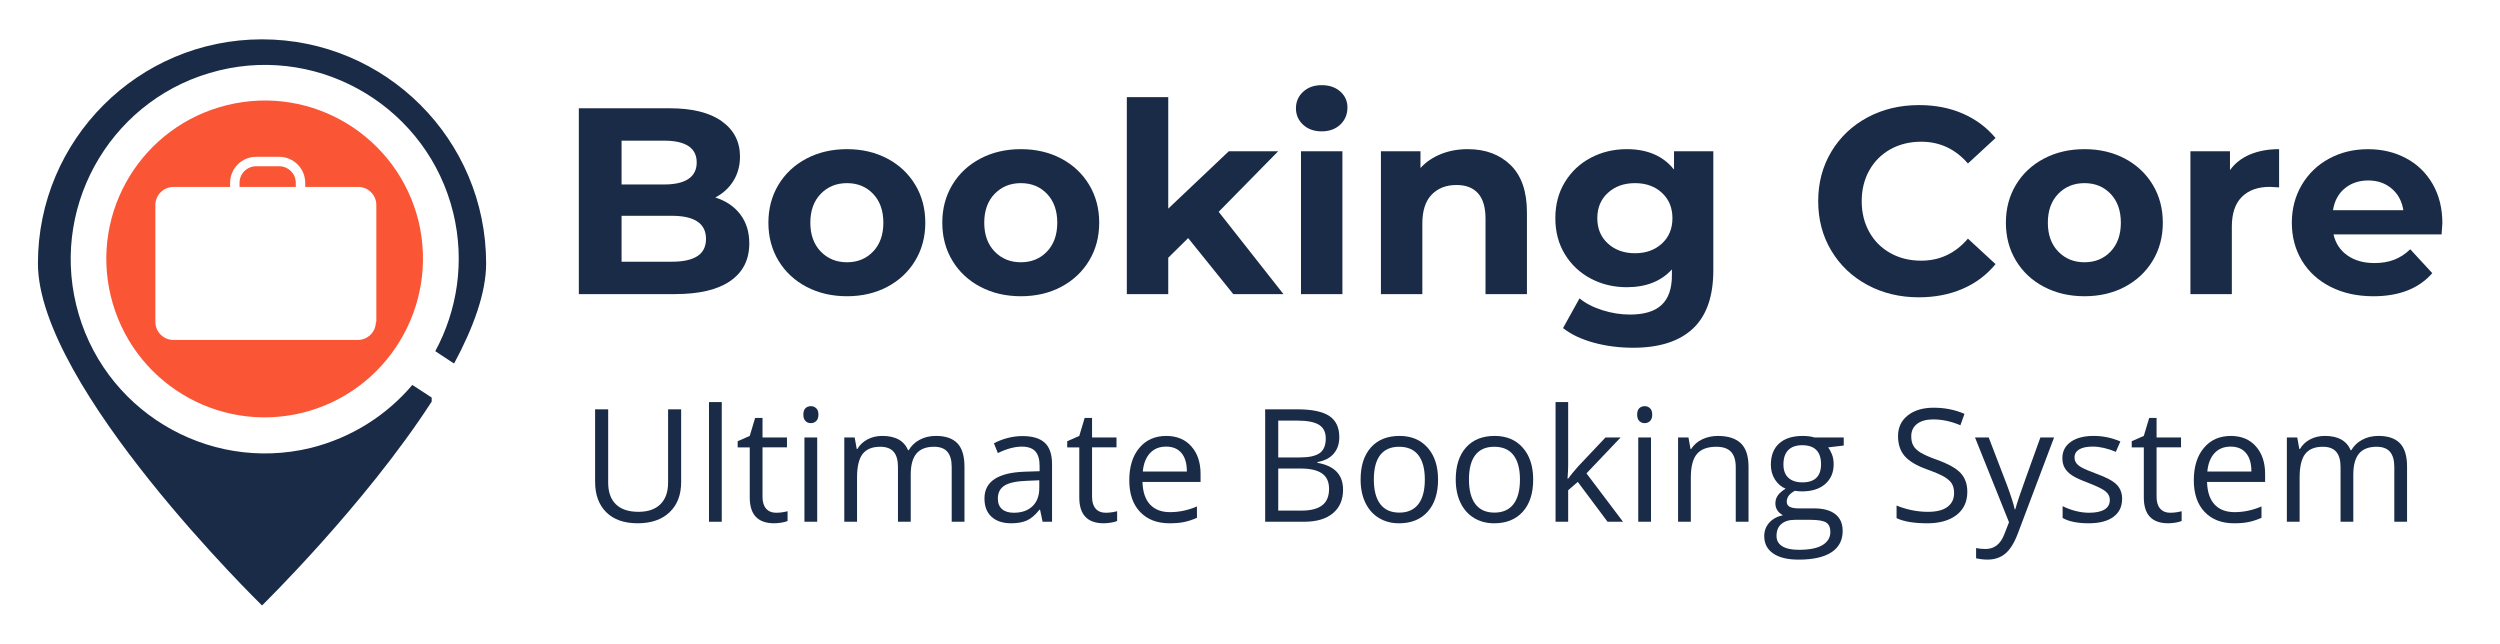
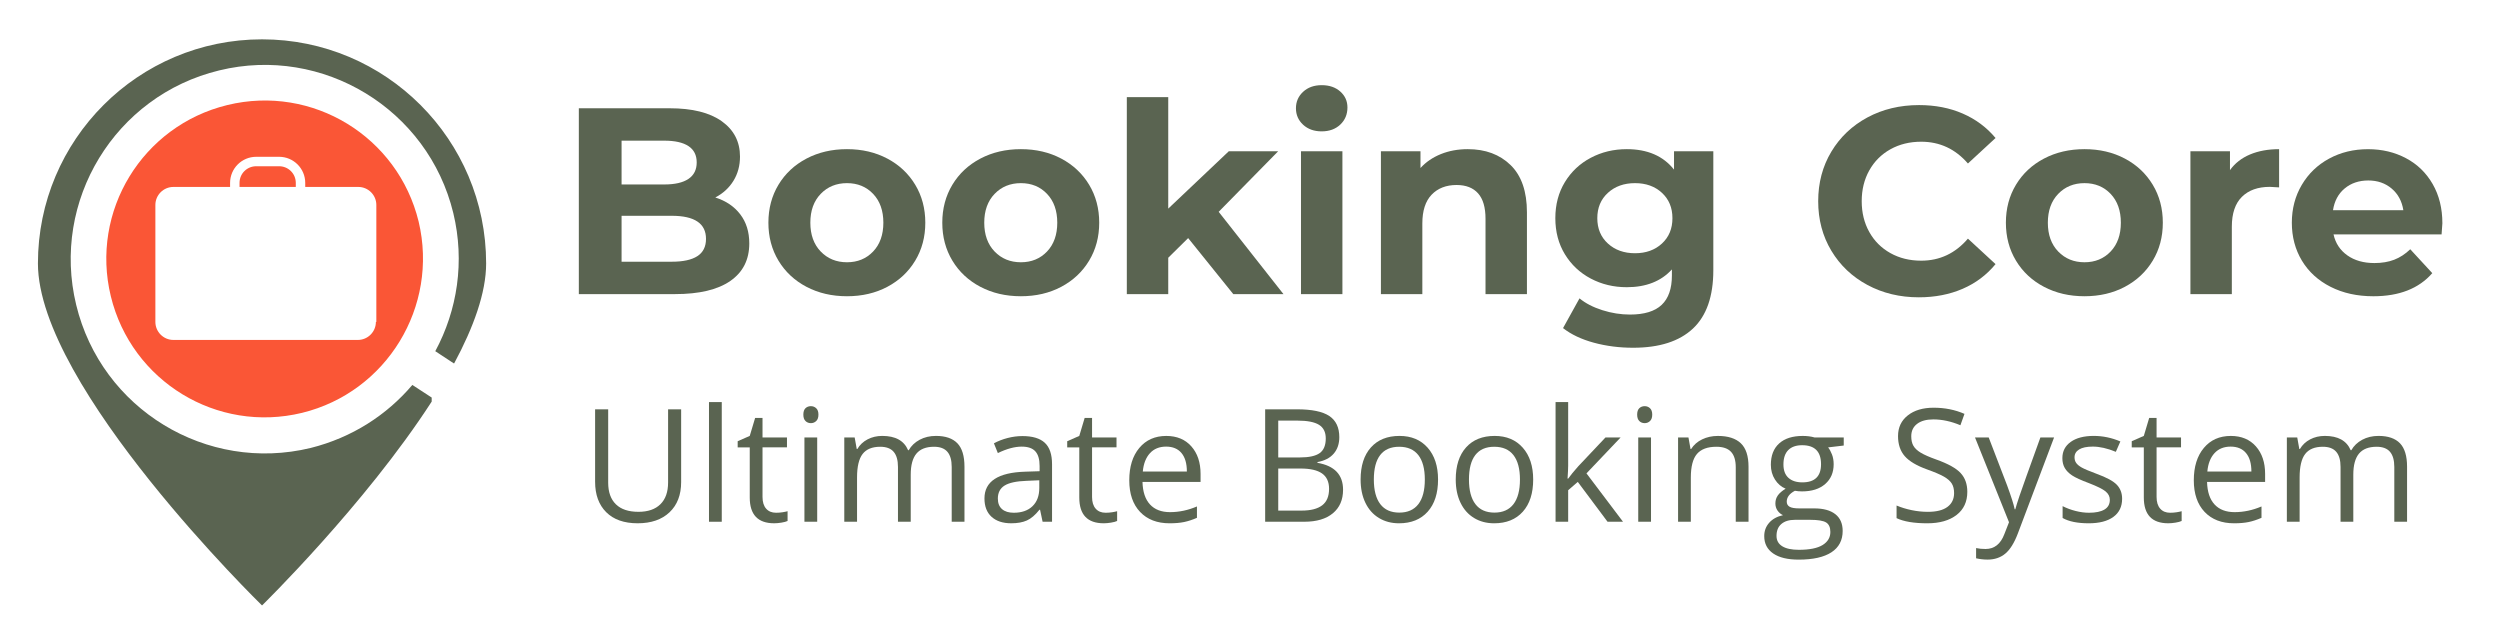
<svg xmlns="http://www.w3.org/2000/svg" version="1.1" id="svg-editor-canvas" x="0px" y="0px" width="211.001px" height="54.334px" viewBox="6.499 87.5 211.001 54.334" enable-background="new 6.499 87.5 211.001 54.334" xml:space="preserve">
  <g id="logo__item--logo_0">
    <g>
      <g>
-         <path fill="#1A2B47" d="M42.934,121.053l-1.633-1.063c-2.165,2.545-5.09,4.444-8.584,5.318     c-8.773,2.126-17.661-3.267-19.788-12.079c-2.127-8.773,3.266-17.661,12.078-19.788c8.735-2.127,17.623,3.266,19.75,12.04     c0.988,4.102,0.342,8.204-1.52,11.66l1.558,1.025h0.038c1.633-3.039,2.696-5.963,2.696-8.432c0-10.444-8.47-18.914-18.914-18.914     C18.17,90.82,9.7,99.29,9.7,109.734c0,10.445,18.915,28.866,18.915,28.866s8.697-8.508,14.319-17.206     C42.934,121.281,42.934,121.167,42.934,121.053z" />
+         <path fill="#5a6451" d="M42.934,121.053l-1.633-1.063c-2.165,2.545-5.09,4.444-8.584,5.318     c-8.773,2.126-17.661-3.267-19.788-12.079c-2.127-8.773,3.266-17.661,12.078-19.788c8.735-2.127,17.623,3.266,19.75,12.04     c0.988,4.102,0.342,8.204-1.52,11.66l1.558,1.025h0.038c1.633-3.039,2.696-5.963,2.696-8.432c0-10.444-8.47-18.914-18.914-18.914     C18.17,90.82,9.7,99.29,9.7,109.734c0,10.445,18.915,28.866,18.915,28.866s8.697-8.508,14.319-17.206     C42.934,121.281,42.934,121.167,42.934,121.053z" />
        <g>
          <path fill="#FA5636" d="M41.832,106.202c-1.747-7.178-8.963-11.584-16.142-9.837c-7.178,1.747-11.584,8.964-9.837,16.142      s8.963,11.584,16.142,9.837C39.135,120.597,43.541,113.381,41.832,106.202z M38.224,114.672c0,0.835-0.684,1.519-1.519,1.519      H21.132c-0.835,0-1.519-0.684-1.519-1.519v-9.875c0-0.835,0.684-1.519,1.519-1.519h4.786v-0.341      c0-1.216,0.987-2.203,2.203-2.203h1.937c1.215,0,2.203,0.987,2.203,2.203v0.341h4.481c0.836,0,1.52,0.684,1.52,1.519v9.875      H38.224z" />
          <path fill="#FA5636" d="M30.058,101.531h-1.937c-0.759,0-1.405,0.607-1.405,1.405v0.341h4.748v-0.341      C31.463,102.139,30.817,101.531,30.058,101.531z" />
        </g>
      </g>
    </g>
  </g>
  <g>
-     <path fill="#1A2B47" d="M68.977,105.59c0.508,0.665,0.762,1.483,0.762,2.454c0,1.375-0.534,2.431-1.602,3.17   c-1.068,0.74-2.625,1.109-4.672,1.109h-8.112V96.638h7.664c1.912,0,3.38,0.366,4.403,1.098s1.535,1.725,1.535,2.98   c0,0.762-0.183,1.442-0.549,2.039c-0.366,0.598-0.878,1.068-1.535,1.412C67.767,104.451,68.468,104.925,68.977,105.59z    M58.96,99.372v3.697h3.607c0.896,0,1.576-0.157,2.04-0.471c0.463-0.313,0.694-0.776,0.694-1.389c0-0.612-0.231-1.072-0.694-1.378   c-0.463-0.306-1.143-0.459-2.04-0.459H58.96z M65.357,109.119c0.485-0.313,0.729-0.799,0.729-1.457c0-1.3-0.964-1.949-2.891-1.949   H58.96v3.876h4.235C64.151,109.59,64.872,109.433,65.357,109.119z" />
-     <path fill="#1A2B47" d="M74.567,111.708c-1.008-0.53-1.796-1.266-2.364-2.208c-0.568-0.941-0.851-2.009-0.851-3.204   s0.283-2.263,0.851-3.205c0.568-0.941,1.356-1.677,2.364-2.207s2.147-0.795,3.417-0.795c1.27,0,2.405,0.265,3.406,0.795   s1.785,1.266,2.353,2.207c0.567,0.941,0.852,2.009,0.852,3.205s-0.284,2.263-0.852,3.204c-0.568,0.941-1.352,1.677-2.353,2.208   s-2.136,0.795-3.406,0.795C76.715,112.503,75.576,112.238,74.567,111.708z M80.192,108.727c0.575-0.605,0.863-1.415,0.863-2.431   s-0.288-1.827-0.863-2.432c-0.575-0.605-1.311-0.907-2.207-0.907c-0.896,0-1.636,0.302-2.219,0.907s-0.874,1.416-0.874,2.432   s0.292,1.826,0.874,2.431s1.322,0.908,2.219,0.908C78.881,109.635,79.617,109.332,80.192,108.727z" />
-     <path fill="#1A2B47" d="M89.245,111.708c-1.008-0.53-1.796-1.266-2.364-2.208c-0.568-0.941-0.852-2.009-0.852-3.204   s0.284-2.263,0.852-3.205c0.568-0.941,1.356-1.677,2.364-2.207s2.147-0.795,3.417-0.795c1.27,0,2.405,0.265,3.406,0.795   c1,0.53,1.785,1.266,2.353,2.207c0.567,0.941,0.852,2.009,0.852,3.205s-0.284,2.263-0.852,3.204   c-0.568,0.941-1.353,1.677-2.353,2.208c-1.001,0.53-2.136,0.795-3.406,0.795C91.393,112.503,90.253,112.238,89.245,111.708z    M94.87,108.727c0.575-0.605,0.863-1.415,0.863-2.431s-0.288-1.827-0.863-2.432c-0.575-0.605-1.311-0.907-2.208-0.907   c-0.896,0-1.636,0.302-2.218,0.907s-0.874,1.416-0.874,2.432s0.292,1.826,0.874,2.431s1.322,0.908,2.218,0.908   C93.559,109.635,94.294,109.332,94.87,108.727z" />
-     <path fill="#1A2B47" d="M106.78,107.595l-1.681,1.659v3.07h-3.496V95.696h3.496v9.412l5.109-4.84h4.168l-5.02,5.109l5.468,6.947   h-4.235L106.78,107.595z" />
-     <path fill="#1A2B47" d="M116.482,98.027c-0.403-0.373-0.605-0.836-0.605-1.389s0.202-1.016,0.605-1.39   c0.404-0.373,0.926-0.56,1.569-0.56s1.166,0.179,1.569,0.538c0.403,0.358,0.604,0.807,0.604,1.344c0,0.583-0.202,1.064-0.604,1.445   c-0.403,0.381-0.926,0.572-1.569,0.572S116.886,98.4,116.482,98.027z M116.303,100.268h3.496v12.056h-3.496V100.268z" />
-     <path fill="#1A2B47" d="M133.995,101.433c0.918,0.896,1.378,2.226,1.378,3.989v6.902h-3.496v-6.364c0-0.956-0.209-1.669-0.627-2.14   c-0.418-0.47-1.023-0.706-1.815-0.706c-0.882,0-1.583,0.273-2.106,0.818c-0.523,0.545-0.784,1.356-0.784,2.431v5.961h-3.496   v-12.056h3.339v1.412c0.463-0.508,1.039-0.9,1.726-1.177c0.687-0.276,1.441-0.414,2.263-0.414   C131.87,100.089,133.076,100.537,133.995,101.433z" />
-     <path fill="#1A2B47" d="M151.104,100.268v10.039c0,2.211-0.576,3.854-1.726,4.93c-1.151,1.076-2.832,1.613-5.042,1.613   c-1.166,0-2.271-0.142-3.317-0.426c-1.046-0.284-1.912-0.695-2.599-1.232l1.39-2.51c0.507,0.418,1.149,0.75,1.927,0.997   c0.776,0.247,1.553,0.37,2.33,0.37c1.21,0,2.103-0.273,2.678-0.818c0.575-0.546,0.863-1.371,0.863-2.477v-0.515   c-0.911,1.001-2.181,1.501-3.809,1.501c-1.106,0-2.118-0.242-3.037-0.728c-0.919-0.485-1.647-1.169-2.185-2.05   c-0.538-0.881-0.807-1.897-0.807-3.048c0-1.15,0.269-2.166,0.807-3.047c0.538-0.881,1.266-1.565,2.185-2.05   c0.918-0.485,1.93-0.728,3.037-0.728c1.748,0,3.077,0.575,3.988,1.725v-1.546H151.104z M146.768,108.055   c0.59-0.545,0.885-1.258,0.885-2.14c0-0.881-0.295-1.594-0.885-2.14s-1.348-0.818-2.274-0.818c-0.927,0-1.688,0.272-2.286,0.818   c-0.598,0.545-0.896,1.259-0.896,2.14c0,0.882,0.298,1.595,0.896,2.14c0.597,0.545,1.359,0.818,2.286,0.818   C145.419,108.873,146.177,108.6,146.768,108.055z" />
-     <path fill="#1A2B47" d="M164.111,111.551c-1.292-0.695-2.308-1.658-3.047-2.891c-0.739-1.232-1.109-2.625-1.109-4.179   c0-1.553,0.37-2.947,1.109-4.179c0.74-1.232,1.755-2.196,3.047-2.891c1.292-0.694,2.745-1.042,4.358-1.042   c1.36,0,2.588,0.239,3.687,0.717s2.02,1.165,2.768,2.062l-2.331,2.151c-1.061-1.225-2.375-1.838-3.944-1.838   c-0.971,0-1.837,0.213-2.6,0.639c-0.762,0.426-1.356,1.02-1.782,1.782c-0.426,0.762-0.639,1.628-0.639,2.599   c0,0.971,0.213,1.838,0.639,2.6s1.02,1.355,1.782,1.781c0.762,0.426,1.628,0.639,2.6,0.639c1.569,0,2.883-0.62,3.944-1.86   l2.331,2.151c-0.748,0.911-1.673,1.606-2.778,2.084c-1.106,0.478-2.339,0.717-3.698,0.717   C166.849,112.593,165.404,112.245,164.111,111.551z" />
-     <path fill="#1A2B47" d="M179.013,111.708c-1.009-0.53-1.796-1.266-2.364-2.208c-0.568-0.941-0.852-2.009-0.852-3.204   s0.283-2.263,0.852-3.205c0.568-0.941,1.355-1.677,2.364-2.207c1.008-0.53,2.147-0.795,3.417-0.795c1.27,0,2.406,0.265,3.407,0.795   c1,0.53,1.785,1.266,2.353,2.207c0.567,0.941,0.852,2.009,0.852,3.205s-0.284,2.263-0.852,3.204   c-0.568,0.941-1.353,1.677-2.353,2.208c-1.001,0.53-2.137,0.795-3.407,0.795C181.161,112.503,180.021,112.238,179.013,111.708z    M184.638,108.727c0.575-0.605,0.862-1.415,0.862-2.431s-0.288-1.827-0.862-2.432c-0.576-0.605-1.311-0.907-2.208-0.907   c-0.896,0-1.635,0.302-2.218,0.907c-0.583,0.605-0.874,1.416-0.874,2.432s0.291,1.826,0.874,2.431   c0.583,0.605,1.322,0.908,2.218,0.908C183.327,109.635,184.062,109.332,184.638,108.727z" />
-     <path fill="#1A2B47" d="M196.402,100.537c0.71-0.298,1.528-0.448,2.454-0.448v3.227c-0.389-0.03-0.65-0.045-0.784-0.045   c-1.001,0-1.786,0.28-2.353,0.84c-0.568,0.561-0.852,1.4-0.852,2.521v5.692h-3.496v-12.056h3.339v1.591   C195.128,101.276,195.693,100.836,196.402,100.537z" />
-     <path fill="#1A2B47" d="M212.57,107.282h-9.12c0.164,0.747,0.553,1.337,1.165,1.771c0.612,0.433,1.374,0.649,2.286,0.649   c0.627,0,1.184-0.093,1.669-0.28c0.485-0.187,0.938-0.482,1.355-0.885l1.86,2.017c-1.135,1.3-2.794,1.95-4.975,1.95   c-1.36,0-2.562-0.265-3.607-0.795c-1.046-0.53-1.853-1.266-2.421-2.208c-0.567-0.941-0.851-2.009-0.851-3.204   c0-1.18,0.28-2.245,0.84-3.193c0.56-0.948,1.329-1.688,2.308-2.218c0.978-0.53,2.073-0.795,3.283-0.795   c1.18,0,2.249,0.254,3.205,0.762s1.707,1.236,2.252,2.185c0.545,0.949,0.817,2.05,0.817,3.306   C212.637,106.386,212.615,106.699,212.57,107.282z M204.391,103.405c-0.538,0.448-0.866,1.061-0.986,1.837h5.938   c-0.121-0.762-0.448-1.371-0.986-1.827c-0.538-0.455-1.196-0.683-1.972-0.683C205.594,102.733,204.929,102.957,204.391,103.405z" />
+     <path fill="#5a6451" d="M68.977,105.59c0.508,0.665,0.762,1.483,0.762,2.454c0,1.375-0.534,2.431-1.602,3.17   c-1.068,0.74-2.625,1.109-4.672,1.109h-8.112V96.638h7.664c1.912,0,3.38,0.366,4.403,1.098s1.535,1.725,1.535,2.98   c0,0.762-0.183,1.442-0.549,2.039c-0.366,0.598-0.878,1.068-1.535,1.412C67.767,104.451,68.468,104.925,68.977,105.59z    M58.96,99.372v3.697h3.607c0.896,0,1.576-0.157,2.04-0.471c0.463-0.313,0.694-0.776,0.694-1.389c0-0.612-0.231-1.072-0.694-1.378   c-0.463-0.306-1.143-0.459-2.04-0.459H58.96z M65.357,109.119c0.485-0.313,0.729-0.799,0.729-1.457c0-1.3-0.964-1.949-2.891-1.949   H58.96v3.876h4.235C64.151,109.59,64.872,109.433,65.357,109.119z" />
+     <path fill="#5a6451" d="M74.567,111.708c-1.008-0.53-1.796-1.266-2.364-2.208c-0.568-0.941-0.851-2.009-0.851-3.204   s0.283-2.263,0.851-3.205c0.568-0.941,1.356-1.677,2.364-2.207s2.147-0.795,3.417-0.795c1.27,0,2.405,0.265,3.406,0.795   s1.785,1.266,2.353,2.207c0.567,0.941,0.852,2.009,0.852,3.205s-0.284,2.263-0.852,3.204c-0.568,0.941-1.352,1.677-2.353,2.208   s-2.136,0.795-3.406,0.795C76.715,112.503,75.576,112.238,74.567,111.708z M80.192,108.727c0.575-0.605,0.863-1.415,0.863-2.431   s-0.288-1.827-0.863-2.432c-0.575-0.605-1.311-0.907-2.207-0.907c-0.896,0-1.636,0.302-2.219,0.907s-0.874,1.416-0.874,2.432   s0.292,1.826,0.874,2.431s1.322,0.908,2.219,0.908C78.881,109.635,79.617,109.332,80.192,108.727z" />
+     <path fill="#5a6451" d="M89.245,111.708c-1.008-0.53-1.796-1.266-2.364-2.208c-0.568-0.941-0.852-2.009-0.852-3.204   s0.284-2.263,0.852-3.205c0.568-0.941,1.356-1.677,2.364-2.207s2.147-0.795,3.417-0.795c1.27,0,2.405,0.265,3.406,0.795   c1,0.53,1.785,1.266,2.353,2.207c0.567,0.941,0.852,2.009,0.852,3.205s-0.284,2.263-0.852,3.204   c-0.568,0.941-1.353,1.677-2.353,2.208c-1.001,0.53-2.136,0.795-3.406,0.795C91.393,112.503,90.253,112.238,89.245,111.708z    M94.87,108.727c0.575-0.605,0.863-1.415,0.863-2.431s-0.288-1.827-0.863-2.432c-0.575-0.605-1.311-0.907-2.208-0.907   c-0.896,0-1.636,0.302-2.218,0.907s-0.874,1.416-0.874,2.432s0.292,1.826,0.874,2.431s1.322,0.908,2.218,0.908   C93.559,109.635,94.294,109.332,94.87,108.727z" />
+     <path fill="#5a6451" d="M106.78,107.595l-1.681,1.659v3.07h-3.496V95.696h3.496v9.412l5.109-4.84h4.168l-5.02,5.109l5.468,6.947   h-4.235L106.78,107.595z" />
+     <path fill="#5a6451" d="M116.482,98.027c-0.403-0.373-0.605-0.836-0.605-1.389s0.202-1.016,0.605-1.39   c0.404-0.373,0.926-0.56,1.569-0.56s1.166,0.179,1.569,0.538c0.403,0.358,0.604,0.807,0.604,1.344c0,0.583-0.202,1.064-0.604,1.445   c-0.403,0.381-0.926,0.572-1.569,0.572S116.886,98.4,116.482,98.027z M116.303,100.268h3.496v12.056h-3.496V100.268z" />
+     <path fill="#5a6451" d="M133.995,101.433c0.918,0.896,1.378,2.226,1.378,3.989v6.902h-3.496v-6.364c0-0.956-0.209-1.669-0.627-2.14   c-0.418-0.47-1.023-0.706-1.815-0.706c-0.882,0-1.583,0.273-2.106,0.818c-0.523,0.545-0.784,1.356-0.784,2.431v5.961h-3.496   v-12.056h3.339v1.412c0.463-0.508,1.039-0.9,1.726-1.177c0.687-0.276,1.441-0.414,2.263-0.414   C131.87,100.089,133.076,100.537,133.995,101.433z" />
+     <path fill="#5a6451" d="M151.104,100.268v10.039c0,2.211-0.576,3.854-1.726,4.93c-1.151,1.076-2.832,1.613-5.042,1.613   c-1.166,0-2.271-0.142-3.317-0.426c-1.046-0.284-1.912-0.695-2.599-1.232l1.39-2.51c0.507,0.418,1.149,0.75,1.927,0.997   c0.776,0.247,1.553,0.37,2.33,0.37c1.21,0,2.103-0.273,2.678-0.818c0.575-0.546,0.863-1.371,0.863-2.477v-0.515   c-0.911,1.001-2.181,1.501-3.809,1.501c-1.106,0-2.118-0.242-3.037-0.728c-0.919-0.485-1.647-1.169-2.185-2.05   c-0.538-0.881-0.807-1.897-0.807-3.048c0-1.15,0.269-2.166,0.807-3.047c0.538-0.881,1.266-1.565,2.185-2.05   c0.918-0.485,1.93-0.728,3.037-0.728c1.748,0,3.077,0.575,3.988,1.725v-1.546H151.104z M146.768,108.055   c0.59-0.545,0.885-1.258,0.885-2.14c0-0.881-0.295-1.594-0.885-2.14s-1.348-0.818-2.274-0.818c-0.927,0-1.688,0.272-2.286,0.818   c-0.598,0.545-0.896,1.259-0.896,2.14c0,0.882,0.298,1.595,0.896,2.14c0.597,0.545,1.359,0.818,2.286,0.818   C145.419,108.873,146.177,108.6,146.768,108.055z" />
+     <path fill="#5a6451" d="M164.111,111.551c-1.292-0.695-2.308-1.658-3.047-2.891c-0.739-1.232-1.109-2.625-1.109-4.179   c0-1.553,0.37-2.947,1.109-4.179c0.74-1.232,1.755-2.196,3.047-2.891c1.292-0.694,2.745-1.042,4.358-1.042   c1.36,0,2.588,0.239,3.687,0.717s2.02,1.165,2.768,2.062l-2.331,2.151c-1.061-1.225-2.375-1.838-3.944-1.838   c-0.971,0-1.837,0.213-2.6,0.639c-0.762,0.426-1.356,1.02-1.782,1.782c-0.426,0.762-0.639,1.628-0.639,2.599   c0,0.971,0.213,1.838,0.639,2.6s1.02,1.355,1.782,1.781c0.762,0.426,1.628,0.639,2.6,0.639c1.569,0,2.883-0.62,3.944-1.86   l2.331,2.151c-0.748,0.911-1.673,1.606-2.778,2.084c-1.106,0.478-2.339,0.717-3.698,0.717   C166.849,112.593,165.404,112.245,164.111,111.551z" />
+     <path fill="#5a6451" d="M179.013,111.708c-1.009-0.53-1.796-1.266-2.364-2.208c-0.568-0.941-0.852-2.009-0.852-3.204   s0.283-2.263,0.852-3.205c0.568-0.941,1.355-1.677,2.364-2.207c1.008-0.53,2.147-0.795,3.417-0.795c1.27,0,2.406,0.265,3.407,0.795   c1,0.53,1.785,1.266,2.353,2.207c0.567,0.941,0.852,2.009,0.852,3.205s-0.284,2.263-0.852,3.204   c-0.568,0.941-1.353,1.677-2.353,2.208c-1.001,0.53-2.137,0.795-3.407,0.795C181.161,112.503,180.021,112.238,179.013,111.708z    M184.638,108.727c0.575-0.605,0.862-1.415,0.862-2.431s-0.288-1.827-0.862-2.432c-0.576-0.605-1.311-0.907-2.208-0.907   c-0.896,0-1.635,0.302-2.218,0.907c-0.583,0.605-0.874,1.416-0.874,2.432s0.291,1.826,0.874,2.431   c0.583,0.605,1.322,0.908,2.218,0.908C183.327,109.635,184.062,109.332,184.638,108.727z" />
+     <path fill="#5a6451" d="M196.402,100.537c0.71-0.298,1.528-0.448,2.454-0.448v3.227c-0.389-0.03-0.65-0.045-0.784-0.045   c-1.001,0-1.786,0.28-2.353,0.84c-0.568,0.561-0.852,1.4-0.852,2.521v5.692h-3.496v-12.056h3.339v1.591   C195.128,101.276,195.693,100.836,196.402,100.537z" />
+     <path fill="#5a6451" d="M212.57,107.282h-9.12c0.164,0.747,0.553,1.337,1.165,1.771c0.612,0.433,1.374,0.649,2.286,0.649   c0.627,0,1.184-0.093,1.669-0.28c0.485-0.187,0.938-0.482,1.355-0.885l1.86,2.017c-1.135,1.3-2.794,1.95-4.975,1.95   c-1.36,0-2.562-0.265-3.607-0.795c-1.046-0.53-1.853-1.266-2.421-2.208c-0.567-0.941-0.851-2.009-0.851-3.204   c0-1.18,0.28-2.245,0.84-3.193c0.56-0.948,1.329-1.688,2.308-2.218c0.978-0.53,2.073-0.795,3.283-0.795   c1.18,0,2.249,0.254,3.205,0.762s1.707,1.236,2.252,2.185c0.545,0.949,0.817,2.05,0.817,3.306   C212.637,106.386,212.615,106.699,212.57,107.282z M204.391,103.405c-0.538,0.448-0.866,1.061-0.986,1.837h5.938   c-0.121-0.762-0.448-1.371-0.986-1.827c-0.538-0.455-1.196-0.683-1.972-0.683C205.594,102.733,204.929,102.957,204.391,103.405z" />
  </g>
  <g>
-     <path fill="#1A2B47" d="M63.988,122.046v6.14c0,1.082-0.327,1.932-0.98,2.551c-0.653,0.619-1.551,0.928-2.693,0.928   c-1.143,0-2.026-0.312-2.651-0.935c-0.626-0.623-0.938-1.48-0.938-2.57v-6.114h1.104v6.192c0,0.792,0.216,1.4,0.649,1.824   c0.433,0.424,1.069,0.636,1.908,0.636c0.8,0,1.417-0.213,1.85-0.639c0.433-0.427,0.649-1.038,0.649-1.834v-6.179H63.988z" />
-     <path fill="#1A2B47" d="M67.416,131.536h-1.078v-10.1h1.078V131.536z" />
-     <path fill="#1A2B47" d="M71.998,130.776c0.19,0,0.374-0.014,0.551-0.042c0.178-0.028,0.318-0.058,0.422-0.088v0.824   c-0.117,0.057-0.289,0.103-0.516,0.14s-0.432,0.055-0.613,0.055c-1.376,0-2.064-0.725-2.064-2.174v-4.232h-1.019v-0.52l1.019-0.448   l0.455-1.519h0.623v1.648h2.064v0.837h-2.064v4.187c0,0.428,0.102,0.757,0.305,0.987C71.364,130.662,71.643,130.776,71.998,130.776   z" />
-     <path fill="#1A2B47" d="M74.302,122.494c0-0.247,0.061-0.427,0.182-0.542c0.121-0.114,0.272-0.172,0.455-0.172   c0.173,0,0.322,0.058,0.448,0.175c0.125,0.117,0.188,0.296,0.188,0.539s-0.063,0.423-0.188,0.542s-0.275,0.178-0.448,0.178   c-0.182,0-0.333-0.059-0.455-0.178S74.302,122.736,74.302,122.494z M75.471,131.536h-1.078v-7.114h1.078V131.536z" />
-     <path fill="#1A2B47" d="M86.823,131.536v-4.628c0-0.566-0.121-0.992-0.363-1.275c-0.242-0.284-0.619-0.426-1.129-0.426   c-0.671,0-1.166,0.193-1.486,0.578c-0.32,0.385-0.48,0.978-0.48,1.778v3.973h-1.077v-4.628c0-0.566-0.122-0.992-0.364-1.275   c-0.242-0.284-0.621-0.426-1.136-0.426c-0.675,0-1.169,0.203-1.483,0.607c-0.314,0.404-0.471,1.067-0.471,1.989v3.732h-1.077   v-7.114h0.876l0.175,0.974h0.052c0.203-0.346,0.49-0.617,0.86-0.812c0.37-0.194,0.784-0.292,1.243-0.292   c1.112,0,1.839,0.402,2.181,1.208h0.052c0.212-0.373,0.519-0.667,0.921-0.883s0.861-0.325,1.376-0.325   c0.805,0,1.408,0.207,1.808,0.62c0.4,0.414,0.6,1.075,0.6,1.983v4.641H86.823z" />
-     <path fill="#1A2B47" d="M94.495,131.536l-0.214-1.013h-0.052c-0.355,0.446-0.708,0.748-1.062,0.905   c-0.353,0.158-0.793,0.237-1.321,0.237c-0.705,0-1.258-0.182-1.658-0.545c-0.4-0.364-0.6-0.881-0.6-1.552   c0-1.436,1.148-2.189,3.446-2.258l1.208-0.039v-0.441c0-0.558-0.12-0.971-0.36-1.236c-0.24-0.267-0.625-0.399-1.152-0.399   c-0.593,0-1.264,0.182-2.012,0.545l-0.332-0.824c0.351-0.19,0.735-0.339,1.152-0.448c0.417-0.108,0.836-0.163,1.256-0.163   c0.848,0,1.477,0.188,1.885,0.565s0.613,0.98,0.613,1.811v4.855H94.495z M92.061,130.776c0.67,0,1.198-0.184,1.581-0.552   c0.383-0.368,0.574-0.883,0.574-1.545v-0.643l-1.077,0.046c-0.857,0.03-1.475,0.163-1.854,0.399   c-0.378,0.236-0.567,0.603-0.567,1.1c0,0.39,0.118,0.686,0.354,0.889C91.307,130.675,91.637,130.776,92.061,130.776z" />
-     <path fill="#1A2B47" d="M99.811,130.776c0.19,0,0.375-0.014,0.552-0.042s0.318-0.058,0.422-0.088v0.824   c-0.117,0.057-0.289,0.103-0.516,0.14c-0.228,0.037-0.432,0.055-0.614,0.055c-1.376,0-2.064-0.725-2.064-2.174v-4.232h-1.019v-0.52   l1.019-0.448l0.454-1.519h0.624v1.648h2.064v0.837h-2.064v4.187c0,0.428,0.102,0.757,0.305,0.987   C99.177,130.662,99.457,130.776,99.811,130.776z" />
-     <path fill="#1A2B47" d="M105.211,131.666c-1.051,0-1.881-0.32-2.489-0.96s-0.912-1.529-0.912-2.668   c0-1.146,0.282-2.058,0.847-2.732c0.565-0.675,1.323-1.013,2.275-1.013c0.891,0,1.597,0.293,2.116,0.879   c0.52,0.586,0.779,1.36,0.779,2.321v0.681h-4.901c0.021,0.835,0.232,1.469,0.633,1.902c0.4,0.433,0.964,0.649,1.691,0.649   c0.766,0,1.523-0.16,2.272-0.48v0.96c-0.381,0.165-0.741,0.283-1.081,0.354C106.102,131.63,105.692,131.666,105.211,131.666z    M104.919,125.194c-0.571,0-1.027,0.186-1.366,0.558c-0.34,0.373-0.54,0.887-0.601,1.545h3.719c0-0.679-0.151-1.2-0.454-1.561   C105.915,125.375,105.482,125.194,104.919,125.194z" />
-     <path fill="#1A2B47" d="M113.28,122.046h2.681c1.259,0,2.17,0.188,2.732,0.564c0.563,0.376,0.844,0.972,0.844,1.785   c0,0.563-0.157,1.027-0.471,1.392c-0.314,0.366-0.771,0.603-1.373,0.711v0.065c1.44,0.247,2.161,1.004,2.161,2.272   c0,0.848-0.287,1.51-0.86,1.986c-0.573,0.476-1.375,0.714-2.405,0.714h-3.31V122.046z M114.383,126.109h1.817   c0.779,0,1.339-0.122,1.681-0.367c0.341-0.244,0.513-0.657,0.513-1.236c0-0.532-0.19-0.916-0.571-1.152   c-0.381-0.236-0.986-0.354-1.817-0.354h-1.623V126.109z M114.383,127.044v3.55h1.979c0.766,0,1.342-0.148,1.73-0.445   c0.387-0.296,0.581-0.76,0.581-1.392c0-0.588-0.198-1.021-0.594-1.298c-0.396-0.277-0.999-0.415-1.808-0.415H114.383z" />
-     <path fill="#1A2B47" d="M127.871,127.973c0,1.16-0.292,2.065-0.876,2.716c-0.584,0.651-1.392,0.977-2.421,0.977   c-0.636,0-1.2-0.149-1.693-0.448c-0.494-0.299-0.875-0.727-1.143-1.285c-0.269-0.559-0.403-1.211-0.403-1.96   c0-1.16,0.29-2.063,0.87-2.71c0.58-0.647,1.384-0.971,2.415-0.971c0.995,0,1.786,0.331,2.373,0.993   C127.578,125.947,127.871,126.843,127.871,127.973z M122.452,127.973c0,0.908,0.182,1.601,0.545,2.077   c0.364,0.476,0.898,0.714,1.603,0.714c0.706,0,1.241-0.237,1.607-0.711c0.366-0.474,0.548-1.167,0.548-2.08   c0-0.905-0.183-1.591-0.548-2.062c-0.366-0.469-0.906-0.704-1.619-0.704c-0.706,0-1.238,0.232-1.597,0.695   C122.631,126.365,122.452,127.055,122.452,127.973z" />
-     <path fill="#1A2B47" d="M135.9,127.973c0,1.16-0.292,2.065-0.876,2.716c-0.584,0.651-1.391,0.977-2.421,0.977   c-0.636,0-1.201-0.149-1.694-0.448c-0.493-0.299-0.874-0.727-1.142-1.285c-0.269-0.559-0.403-1.211-0.403-1.96   c0-1.16,0.29-2.063,0.87-2.71c0.58-0.647,1.385-0.971,2.415-0.971c0.996,0,1.786,0.331,2.372,0.993   C135.607,125.947,135.9,126.843,135.9,127.973z M130.48,127.973c0,0.908,0.182,1.601,0.545,2.077s0.898,0.714,1.604,0.714   c0.705,0,1.24-0.237,1.606-0.711c0.365-0.474,0.549-1.167,0.549-2.08c0-0.905-0.184-1.591-0.549-2.062   c-0.366-0.469-0.905-0.704-1.62-0.704c-0.706,0-1.237,0.232-1.596,0.695C130.66,126.365,130.48,127.055,130.48,127.973z" />
-     <path fill="#1A2B47" d="M138.854,127.895c0.186-0.264,0.47-0.61,0.85-1.039l2.298-2.434h1.278l-2.882,3.031l3.084,4.083h-1.305   l-2.512-3.363l-0.812,0.701v2.662h-1.064v-10.1h1.064v5.355c0,0.238-0.018,0.606-0.052,1.104H138.854z" />
-     <path fill="#1A2B47" d="M144.676,122.494c0-0.247,0.061-0.427,0.182-0.542c0.121-0.114,0.272-0.172,0.454-0.172   c0.173,0,0.323,0.058,0.448,0.175c0.125,0.117,0.188,0.296,0.188,0.539s-0.063,0.423-0.188,0.542   c-0.125,0.119-0.275,0.178-0.448,0.178c-0.182,0-0.333-0.059-0.454-0.178C144.736,122.917,144.676,122.736,144.676,122.494z    M145.845,131.536h-1.078v-7.114h1.078V131.536z" />
-     <path fill="#1A2B47" d="M152.997,131.536v-4.602c0-0.58-0.132-1.013-0.396-1.298c-0.264-0.286-0.678-0.429-1.24-0.429   c-0.744,0-1.289,0.202-1.636,0.604c-0.346,0.403-0.519,1.067-0.519,1.993v3.732h-1.077v-7.114h0.876l0.175,0.974h0.052   c0.221-0.351,0.53-0.622,0.929-0.814c0.398-0.192,0.841-0.289,1.33-0.289c0.856,0,1.501,0.207,1.935,0.62   c0.433,0.414,0.649,1.075,0.649,1.983v4.641H152.997z" />
-     <path fill="#1A2B47" d="M162.111,124.422v0.682l-1.318,0.156c0.121,0.151,0.229,0.35,0.325,0.594   c0.095,0.245,0.143,0.521,0.143,0.828c0,0.697-0.238,1.253-0.714,1.668c-0.476,0.416-1.13,0.624-1.961,0.624   c-0.212,0-0.411-0.018-0.597-0.052c-0.458,0.242-0.688,0.547-0.688,0.916c0,0.195,0.08,0.338,0.241,0.432   c0.16,0.093,0.435,0.139,0.824,0.139h1.259c0.771,0,1.362,0.163,1.776,0.487c0.413,0.325,0.62,0.796,0.62,1.416   c0,0.787-0.316,1.388-0.947,1.801c-0.632,0.413-1.554,0.62-2.765,0.62c-0.93,0-1.648-0.173-2.152-0.52   c-0.503-0.346-0.756-0.835-0.756-1.467c0-0.433,0.139-0.807,0.416-1.123s0.666-0.53,1.168-0.643   c-0.182-0.082-0.335-0.209-0.458-0.383c-0.123-0.173-0.185-0.375-0.185-0.604c0-0.26,0.069-0.487,0.208-0.682   c0.138-0.195,0.357-0.383,0.656-0.565c-0.368-0.151-0.667-0.409-0.899-0.772c-0.232-0.364-0.347-0.779-0.347-1.247   c0-0.779,0.234-1.379,0.701-1.801s1.129-0.633,1.986-0.633c0.373,0,0.708,0.043,1.006,0.13H162.111z M156.438,132.73   c0,0.385,0.163,0.677,0.487,0.876c0.325,0.199,0.79,0.298,1.396,0.298c0.904,0,1.573-0.135,2.009-0.405   c0.435-0.271,0.652-0.637,0.652-1.101c0-0.385-0.119-0.652-0.357-0.801s-0.686-0.224-1.343-0.224h-1.292   c-0.489,0-0.87,0.117-1.143,0.351C156.574,131.958,156.438,132.293,156.438,132.73z M157.022,126.7c0,0.498,0.14,0.874,0.421,1.129   s0.673,0.383,1.175,0.383c1.052,0,1.577-0.51,1.577-1.532c0-1.069-0.532-1.604-1.596-1.604c-0.507,0-0.896,0.137-1.168,0.409   C157.158,125.759,157.022,126.164,157.022,126.7z" />
-     <path fill="#1A2B47" d="M172.541,129.011c0,0.835-0.303,1.487-0.909,1.954c-0.606,0.467-1.428,0.701-2.466,0.701   c-1.125,0-1.99-0.145-2.596-0.435v-1.065c0.39,0.165,0.814,0.295,1.272,0.39c0.458,0.095,0.914,0.143,1.364,0.143   c0.735,0,1.289-0.139,1.661-0.418s0.558-0.667,0.558-1.165c0-0.329-0.066-0.598-0.198-0.808c-0.132-0.21-0.352-0.403-0.661-0.581   c-0.31-0.177-0.781-0.378-1.412-0.604c-0.883-0.316-1.514-0.69-1.893-1.123c-0.378-0.433-0.567-0.998-0.567-1.694   c0-0.731,0.274-1.313,0.824-1.746c0.549-0.433,1.276-0.649,2.181-0.649c0.943,0,1.811,0.173,2.603,0.52l-0.344,0.96   c-0.783-0.329-1.545-0.493-2.285-0.493c-0.585,0-1.041,0.125-1.369,0.376c-0.33,0.251-0.494,0.6-0.494,1.045   c0,0.329,0.06,0.599,0.182,0.808c0.121,0.21,0.325,0.403,0.613,0.578c0.288,0.175,0.729,0.369,1.321,0.581   c0.996,0.355,1.681,0.736,2.054,1.143C172.354,127.834,172.541,128.362,172.541,129.011z" />
-     <path fill="#1A2B47" d="M173.19,124.422h1.156l1.558,4.057c0.341,0.926,0.553,1.595,0.636,2.006h0.052   c0.056-0.221,0.174-0.598,0.354-1.133c0.18-0.534,0.767-2.178,1.763-4.93h1.155l-3.057,8.101c-0.303,0.8-0.657,1.369-1.062,1.704   c-0.404,0.335-0.901,0.503-1.49,0.503c-0.329,0-0.654-0.037-0.973-0.11v-0.863c0.237,0.052,0.504,0.078,0.798,0.078   c0.741,0,1.268-0.415,1.584-1.246l0.396-1.013L173.19,124.422z" />
-     <path fill="#1A2B47" d="M185.607,129.595c0,0.662-0.246,1.173-0.739,1.532c-0.493,0.359-1.187,0.539-2.077,0.539   c-0.944,0-1.68-0.149-2.207-0.448v-1c0.341,0.173,0.708,0.31,1.1,0.409c0.391,0.1,0.769,0.149,1.133,0.149   c0.563,0,0.995-0.09,1.298-0.27c0.303-0.179,0.454-0.453,0.454-0.821c0-0.277-0.12-0.514-0.36-0.711   c-0.24-0.197-0.708-0.429-1.405-0.698c-0.662-0.247-1.133-0.462-1.412-0.646c-0.278-0.184-0.486-0.393-0.623-0.626   c-0.137-0.234-0.205-0.513-0.205-0.837c0-0.58,0.236-1.038,0.708-1.373c0.472-0.335,1.119-0.503,1.941-0.503   c0.766,0,1.515,0.156,2.246,0.467l-0.383,0.876c-0.714-0.294-1.361-0.441-1.941-0.441c-0.51,0-0.895,0.08-1.155,0.24   s-0.39,0.381-0.39,0.662c0,0.19,0.048,0.353,0.146,0.486c0.097,0.135,0.254,0.262,0.47,0.383c0.217,0.121,0.632,0.296,1.247,0.526   c0.844,0.307,1.414,0.616,1.71,0.928C185.459,128.732,185.607,129.124,185.607,129.595z" />
-     <path fill="#1A2B47" d="M189.657,130.776c0.191,0,0.375-0.014,0.552-0.042s0.318-0.058,0.422-0.088v0.824   c-0.117,0.057-0.289,0.103-0.516,0.14s-0.432,0.055-0.613,0.055c-1.376,0-2.064-0.725-2.064-2.174v-4.232h-1.02v-0.52l1.02-0.448   l0.454-1.519h0.623v1.648h2.064v0.837h-2.064v4.187c0,0.428,0.102,0.757,0.306,0.987   C189.024,130.662,189.303,130.776,189.657,130.776z" />
-     <path fill="#1A2B47" d="M195.058,131.666c-1.051,0-1.881-0.32-2.489-0.96c-0.607-0.641-0.912-1.529-0.912-2.668   c0-1.146,0.283-2.058,0.848-2.732c0.564-0.675,1.322-1.013,2.275-1.013c0.891,0,1.596,0.293,2.116,0.879   c0.519,0.586,0.779,1.36,0.779,2.321v0.681h-4.9c0.021,0.835,0.232,1.469,0.633,1.902c0.401,0.433,0.964,0.649,1.691,0.649   c0.766,0,1.523-0.16,2.271-0.48v0.96c-0.381,0.165-0.741,0.283-1.081,0.354S195.539,131.666,195.058,131.666z M194.766,125.194   c-0.571,0-1.027,0.186-1.367,0.558c-0.34,0.373-0.539,0.887-0.6,1.545h3.719c0-0.679-0.152-1.2-0.455-1.561   C195.761,125.375,195.328,125.194,194.766,125.194z" />
-     <path fill="#1A2B47" d="M208.579,131.536v-4.628c0-0.566-0.122-0.992-0.363-1.275c-0.243-0.284-0.62-0.426-1.13-0.426   c-0.67,0-1.166,0.193-1.487,0.578c-0.32,0.385-0.48,0.978-0.48,1.778v3.973h-1.077v-4.628c0-0.566-0.121-0.992-0.364-1.275   c-0.243-0.284-0.621-0.426-1.136-0.426c-0.675,0-1.17,0.203-1.483,0.607c-0.314,0.404-0.471,1.067-0.471,1.989v3.732h-1.077v-7.114   h0.876l0.175,0.974h0.052c0.204-0.346,0.49-0.617,0.86-0.812c0.37-0.194,0.784-0.292,1.243-0.292c1.111,0,1.838,0.402,2.181,1.208   h0.052c0.212-0.373,0.52-0.667,0.922-0.883s0.861-0.325,1.376-0.325c0.805,0,1.407,0.207,1.808,0.62c0.4,0.414,0.6,1.075,0.6,1.983   v4.641H208.579z" />
+     <path fill="#5a6451" d="M63.988,122.046v6.14c0,1.082-0.327,1.932-0.98,2.551c-0.653,0.619-1.551,0.928-2.693,0.928   c-1.143,0-2.026-0.312-2.651-0.935c-0.626-0.623-0.938-1.48-0.938-2.57v-6.114h1.104v6.192c0,0.792,0.216,1.4,0.649,1.824   c0.433,0.424,1.069,0.636,1.908,0.636c0.8,0,1.417-0.213,1.85-0.639c0.433-0.427,0.649-1.038,0.649-1.834v-6.179H63.988z" />
+     <path fill="#5a6451" d="M67.416,131.536h-1.078v-10.1h1.078V131.536z" />
+     <path fill="#5a6451" d="M71.998,130.776c0.19,0,0.374-0.014,0.551-0.042c0.178-0.028,0.318-0.058,0.422-0.088v0.824   c-0.117,0.057-0.289,0.103-0.516,0.14s-0.432,0.055-0.613,0.055c-1.376,0-2.064-0.725-2.064-2.174v-4.232h-1.019v-0.52l1.019-0.448   l0.455-1.519h0.623v1.648h2.064v0.837h-2.064v4.187c0,0.428,0.102,0.757,0.305,0.987C71.364,130.662,71.643,130.776,71.998,130.776   z" />
+     <path fill="#5a6451" d="M74.302,122.494c0-0.247,0.061-0.427,0.182-0.542c0.121-0.114,0.272-0.172,0.455-0.172   c0.173,0,0.322,0.058,0.448,0.175c0.125,0.117,0.188,0.296,0.188,0.539s-0.063,0.423-0.188,0.542s-0.275,0.178-0.448,0.178   c-0.182,0-0.333-0.059-0.455-0.178S74.302,122.736,74.302,122.494z M75.471,131.536h-1.078v-7.114h1.078V131.536z" />
+     <path fill="#5a6451" d="M86.823,131.536v-4.628c0-0.566-0.121-0.992-0.363-1.275c-0.242-0.284-0.619-0.426-1.129-0.426   c-0.671,0-1.166,0.193-1.486,0.578c-0.32,0.385-0.48,0.978-0.48,1.778v3.973h-1.077v-4.628c0-0.566-0.122-0.992-0.364-1.275   c-0.242-0.284-0.621-0.426-1.136-0.426c-0.675,0-1.169,0.203-1.483,0.607c-0.314,0.404-0.471,1.067-0.471,1.989v3.732h-1.077   v-7.114h0.876l0.175,0.974h0.052c0.203-0.346,0.49-0.617,0.86-0.812c0.37-0.194,0.784-0.292,1.243-0.292   c1.112,0,1.839,0.402,2.181,1.208h0.052c0.212-0.373,0.519-0.667,0.921-0.883s0.861-0.325,1.376-0.325   c0.805,0,1.408,0.207,1.808,0.62c0.4,0.414,0.6,1.075,0.6,1.983v4.641H86.823z" />
+     <path fill="#5a6451" d="M94.495,131.536l-0.214-1.013h-0.052c-0.355,0.446-0.708,0.748-1.062,0.905   c-0.353,0.158-0.793,0.237-1.321,0.237c-0.705,0-1.258-0.182-1.658-0.545c-0.4-0.364-0.6-0.881-0.6-1.552   c0-1.436,1.148-2.189,3.446-2.258l1.208-0.039v-0.441c0-0.558-0.12-0.971-0.36-1.236c-0.24-0.267-0.625-0.399-1.152-0.399   c-0.593,0-1.264,0.182-2.012,0.545l-0.332-0.824c0.351-0.19,0.735-0.339,1.152-0.448c0.417-0.108,0.836-0.163,1.256-0.163   c0.848,0,1.477,0.188,1.885,0.565s0.613,0.98,0.613,1.811v4.855H94.495z M92.061,130.776c0.67,0,1.198-0.184,1.581-0.552   c0.383-0.368,0.574-0.883,0.574-1.545v-0.643l-1.077,0.046c-0.857,0.03-1.475,0.163-1.854,0.399   c-0.378,0.236-0.567,0.603-0.567,1.1c0,0.39,0.118,0.686,0.354,0.889C91.307,130.675,91.637,130.776,92.061,130.776z" />
+     <path fill="#5a6451" d="M99.811,130.776c0.19,0,0.375-0.014,0.552-0.042s0.318-0.058,0.422-0.088v0.824   c-0.117,0.057-0.289,0.103-0.516,0.14c-0.228,0.037-0.432,0.055-0.614,0.055c-1.376,0-2.064-0.725-2.064-2.174v-4.232h-1.019v-0.52   l1.019-0.448l0.454-1.519h0.624v1.648h2.064v0.837h-2.064v4.187c0,0.428,0.102,0.757,0.305,0.987   C99.177,130.662,99.457,130.776,99.811,130.776z" />
+     <path fill="#5a6451" d="M105.211,131.666c-1.051,0-1.881-0.32-2.489-0.96s-0.912-1.529-0.912-2.668   c0-1.146,0.282-2.058,0.847-2.732c0.565-0.675,1.323-1.013,2.275-1.013c0.891,0,1.597,0.293,2.116,0.879   c0.52,0.586,0.779,1.36,0.779,2.321v0.681h-4.901c0.021,0.835,0.232,1.469,0.633,1.902c0.4,0.433,0.964,0.649,1.691,0.649   c0.766,0,1.523-0.16,2.272-0.48v0.96c-0.381,0.165-0.741,0.283-1.081,0.354C106.102,131.63,105.692,131.666,105.211,131.666z    M104.919,125.194c-0.571,0-1.027,0.186-1.366,0.558c-0.34,0.373-0.54,0.887-0.601,1.545h3.719c0-0.679-0.151-1.2-0.454-1.561   C105.915,125.375,105.482,125.194,104.919,125.194z" />
+     <path fill="#5a6451" d="M113.28,122.046h2.681c1.259,0,2.17,0.188,2.732,0.564c0.563,0.376,0.844,0.972,0.844,1.785   c0,0.563-0.157,1.027-0.471,1.392c-0.314,0.366-0.771,0.603-1.373,0.711v0.065c1.44,0.247,2.161,1.004,2.161,2.272   c0,0.848-0.287,1.51-0.86,1.986c-0.573,0.476-1.375,0.714-2.405,0.714h-3.31V122.046z M114.383,126.109h1.817   c0.779,0,1.339-0.122,1.681-0.367c0.341-0.244,0.513-0.657,0.513-1.236c0-0.532-0.19-0.916-0.571-1.152   c-0.381-0.236-0.986-0.354-1.817-0.354h-1.623V126.109z M114.383,127.044v3.55h1.979c0.766,0,1.342-0.148,1.73-0.445   c0.387-0.296,0.581-0.76,0.581-1.392c0-0.588-0.198-1.021-0.594-1.298c-0.396-0.277-0.999-0.415-1.808-0.415H114.383z" />
+     <path fill="#5a6451" d="M127.871,127.973c0,1.16-0.292,2.065-0.876,2.716c-0.584,0.651-1.392,0.977-2.421,0.977   c-0.636,0-1.2-0.149-1.693-0.448c-0.494-0.299-0.875-0.727-1.143-1.285c-0.269-0.559-0.403-1.211-0.403-1.96   c0-1.16,0.29-2.063,0.87-2.71c0.58-0.647,1.384-0.971,2.415-0.971c0.995,0,1.786,0.331,2.373,0.993   C127.578,125.947,127.871,126.843,127.871,127.973z M122.452,127.973c0,0.908,0.182,1.601,0.545,2.077   c0.364,0.476,0.898,0.714,1.603,0.714c0.706,0,1.241-0.237,1.607-0.711c0.366-0.474,0.548-1.167,0.548-2.08   c0-0.905-0.183-1.591-0.548-2.062c-0.366-0.469-0.906-0.704-1.619-0.704c-0.706,0-1.238,0.232-1.597,0.695   C122.631,126.365,122.452,127.055,122.452,127.973z" />
+     <path fill="#5a6451" d="M135.9,127.973c0,1.16-0.292,2.065-0.876,2.716c-0.584,0.651-1.391,0.977-2.421,0.977   c-0.636,0-1.201-0.149-1.694-0.448c-0.493-0.299-0.874-0.727-1.142-1.285c-0.269-0.559-0.403-1.211-0.403-1.96   c0-1.16,0.29-2.063,0.87-2.71c0.58-0.647,1.385-0.971,2.415-0.971c0.996,0,1.786,0.331,2.372,0.993   C135.607,125.947,135.9,126.843,135.9,127.973z M130.48,127.973c0,0.908,0.182,1.601,0.545,2.077s0.898,0.714,1.604,0.714   c0.705,0,1.24-0.237,1.606-0.711c0.365-0.474,0.549-1.167,0.549-2.08c0-0.905-0.184-1.591-0.549-2.062   c-0.366-0.469-0.905-0.704-1.62-0.704c-0.706,0-1.237,0.232-1.596,0.695C130.66,126.365,130.48,127.055,130.48,127.973z" />
+     <path fill="#5a6451" d="M138.854,127.895c0.186-0.264,0.47-0.61,0.85-1.039l2.298-2.434h1.278l-2.882,3.031l3.084,4.083h-1.305   l-2.512-3.363l-0.812,0.701v2.662h-1.064v-10.1h1.064v5.355c0,0.238-0.018,0.606-0.052,1.104H138.854z" />
+     <path fill="#5a6451" d="M144.676,122.494c0-0.247,0.061-0.427,0.182-0.542c0.121-0.114,0.272-0.172,0.454-0.172   c0.173,0,0.323,0.058,0.448,0.175c0.125,0.117,0.188,0.296,0.188,0.539s-0.063,0.423-0.188,0.542   c-0.125,0.119-0.275,0.178-0.448,0.178c-0.182,0-0.333-0.059-0.454-0.178C144.736,122.917,144.676,122.736,144.676,122.494z    M145.845,131.536h-1.078v-7.114h1.078V131.536z" />
+     <path fill="#5a6451" d="M152.997,131.536v-4.602c0-0.58-0.132-1.013-0.396-1.298c-0.264-0.286-0.678-0.429-1.24-0.429   c-0.744,0-1.289,0.202-1.636,0.604c-0.346,0.403-0.519,1.067-0.519,1.993v3.732h-1.077v-7.114h0.876l0.175,0.974h0.052   c0.221-0.351,0.53-0.622,0.929-0.814c0.398-0.192,0.841-0.289,1.33-0.289c0.856,0,1.501,0.207,1.935,0.62   c0.433,0.414,0.649,1.075,0.649,1.983v4.641H152.997z" />
+     <path fill="#5a6451" d="M162.111,124.422v0.682l-1.318,0.156c0.121,0.151,0.229,0.35,0.325,0.594   c0.095,0.245,0.143,0.521,0.143,0.828c0,0.697-0.238,1.253-0.714,1.668c-0.476,0.416-1.13,0.624-1.961,0.624   c-0.212,0-0.411-0.018-0.597-0.052c-0.458,0.242-0.688,0.547-0.688,0.916c0,0.195,0.08,0.338,0.241,0.432   c0.16,0.093,0.435,0.139,0.824,0.139h1.259c0.771,0,1.362,0.163,1.776,0.487c0.413,0.325,0.62,0.796,0.62,1.416   c0,0.787-0.316,1.388-0.947,1.801c-0.632,0.413-1.554,0.62-2.765,0.62c-0.93,0-1.648-0.173-2.152-0.52   c-0.503-0.346-0.756-0.835-0.756-1.467c0-0.433,0.139-0.807,0.416-1.123s0.666-0.53,1.168-0.643   c-0.182-0.082-0.335-0.209-0.458-0.383c-0.123-0.173-0.185-0.375-0.185-0.604c0-0.26,0.069-0.487,0.208-0.682   c0.138-0.195,0.357-0.383,0.656-0.565c-0.368-0.151-0.667-0.409-0.899-0.772c-0.232-0.364-0.347-0.779-0.347-1.247   c0-0.779,0.234-1.379,0.701-1.801s1.129-0.633,1.986-0.633c0.373,0,0.708,0.043,1.006,0.13H162.111z M156.438,132.73   c0,0.385,0.163,0.677,0.487,0.876c0.325,0.199,0.79,0.298,1.396,0.298c0.904,0,1.573-0.135,2.009-0.405   c0.435-0.271,0.652-0.637,0.652-1.101c0-0.385-0.119-0.652-0.357-0.801s-0.686-0.224-1.343-0.224h-1.292   c-0.489,0-0.87,0.117-1.143,0.351C156.574,131.958,156.438,132.293,156.438,132.73z M157.022,126.7c0,0.498,0.14,0.874,0.421,1.129   s0.673,0.383,1.175,0.383c1.052,0,1.577-0.51,1.577-1.532c0-1.069-0.532-1.604-1.596-1.604c-0.507,0-0.896,0.137-1.168,0.409   C157.158,125.759,157.022,126.164,157.022,126.7z" />
+     <path fill="#5a6451" d="M172.541,129.011c0,0.835-0.303,1.487-0.909,1.954c-0.606,0.467-1.428,0.701-2.466,0.701   c-1.125,0-1.99-0.145-2.596-0.435v-1.065c0.39,0.165,0.814,0.295,1.272,0.39c0.458,0.095,0.914,0.143,1.364,0.143   c0.735,0,1.289-0.139,1.661-0.418s0.558-0.667,0.558-1.165c0-0.329-0.066-0.598-0.198-0.808c-0.132-0.21-0.352-0.403-0.661-0.581   c-0.31-0.177-0.781-0.378-1.412-0.604c-0.883-0.316-1.514-0.69-1.893-1.123c-0.378-0.433-0.567-0.998-0.567-1.694   c0-0.731,0.274-1.313,0.824-1.746c0.549-0.433,1.276-0.649,2.181-0.649c0.943,0,1.811,0.173,2.603,0.52l-0.344,0.96   c-0.783-0.329-1.545-0.493-2.285-0.493c-0.585,0-1.041,0.125-1.369,0.376c-0.33,0.251-0.494,0.6-0.494,1.045   c0,0.329,0.06,0.599,0.182,0.808c0.121,0.21,0.325,0.403,0.613,0.578c0.288,0.175,0.729,0.369,1.321,0.581   c0.996,0.355,1.681,0.736,2.054,1.143C172.354,127.834,172.541,128.362,172.541,129.011z" />
+     <path fill="#5a6451" d="M173.19,124.422h1.156l1.558,4.057c0.341,0.926,0.553,1.595,0.636,2.006h0.052   c0.056-0.221,0.174-0.598,0.354-1.133c0.18-0.534,0.767-2.178,1.763-4.93h1.155l-3.057,8.101c-0.303,0.8-0.657,1.369-1.062,1.704   c-0.404,0.335-0.901,0.503-1.49,0.503c-0.329,0-0.654-0.037-0.973-0.11v-0.863c0.237,0.052,0.504,0.078,0.798,0.078   c0.741,0,1.268-0.415,1.584-1.246l0.396-1.013L173.19,124.422z" />
+     <path fill="#5a6451" d="M185.607,129.595c0,0.662-0.246,1.173-0.739,1.532c-0.493,0.359-1.187,0.539-2.077,0.539   c-0.944,0-1.68-0.149-2.207-0.448v-1c0.341,0.173,0.708,0.31,1.1,0.409c0.391,0.1,0.769,0.149,1.133,0.149   c0.563,0,0.995-0.09,1.298-0.27c0.303-0.179,0.454-0.453,0.454-0.821c0-0.277-0.12-0.514-0.36-0.711   c-0.24-0.197-0.708-0.429-1.405-0.698c-0.662-0.247-1.133-0.462-1.412-0.646c-0.278-0.184-0.486-0.393-0.623-0.626   c-0.137-0.234-0.205-0.513-0.205-0.837c0-0.58,0.236-1.038,0.708-1.373c0.472-0.335,1.119-0.503,1.941-0.503   c0.766,0,1.515,0.156,2.246,0.467l-0.383,0.876c-0.714-0.294-1.361-0.441-1.941-0.441c-0.51,0-0.895,0.08-1.155,0.24   s-0.39,0.381-0.39,0.662c0,0.19,0.048,0.353,0.146,0.486c0.097,0.135,0.254,0.262,0.47,0.383c0.217,0.121,0.632,0.296,1.247,0.526   c0.844,0.307,1.414,0.616,1.71,0.928C185.459,128.732,185.607,129.124,185.607,129.595z" />
+     <path fill="#5a6451" d="M189.657,130.776c0.191,0,0.375-0.014,0.552-0.042s0.318-0.058,0.422-0.088v0.824   c-0.117,0.057-0.289,0.103-0.516,0.14s-0.432,0.055-0.613,0.055c-1.376,0-2.064-0.725-2.064-2.174v-4.232h-1.02v-0.52l1.02-0.448   l0.454-1.519h0.623v1.648h2.064v0.837h-2.064v4.187c0,0.428,0.102,0.757,0.306,0.987   C189.024,130.662,189.303,130.776,189.657,130.776z" />
+     <path fill="#5a6451" d="M195.058,131.666c-1.051,0-1.881-0.32-2.489-0.96c-0.607-0.641-0.912-1.529-0.912-2.668   c0-1.146,0.283-2.058,0.848-2.732c0.564-0.675,1.322-1.013,2.275-1.013c0.891,0,1.596,0.293,2.116,0.879   c0.519,0.586,0.779,1.36,0.779,2.321v0.681h-4.9c0.021,0.835,0.232,1.469,0.633,1.902c0.401,0.433,0.964,0.649,1.691,0.649   c0.766,0,1.523-0.16,2.271-0.48v0.96c-0.381,0.165-0.741,0.283-1.081,0.354S195.539,131.666,195.058,131.666z M194.766,125.194   c-0.571,0-1.027,0.186-1.367,0.558c-0.34,0.373-0.539,0.887-0.6,1.545h3.719c0-0.679-0.152-1.2-0.455-1.561   C195.761,125.375,195.328,125.194,194.766,125.194z" />
+     <path fill="#5a6451" d="M208.579,131.536v-4.628c0-0.566-0.122-0.992-0.363-1.275c-0.243-0.284-0.62-0.426-1.13-0.426   c-0.67,0-1.166,0.193-1.487,0.578c-0.32,0.385-0.48,0.978-0.48,1.778v3.973h-1.077v-4.628c0-0.566-0.121-0.992-0.364-1.275   c-0.243-0.284-0.621-0.426-1.136-0.426c-0.675,0-1.17,0.203-1.483,0.607c-0.314,0.404-0.471,1.067-0.471,1.989v3.732h-1.077v-7.114   h0.876l0.175,0.974h0.052c0.204-0.346,0.49-0.617,0.86-0.812c0.37-0.194,0.784-0.292,1.243-0.292c1.111,0,1.838,0.402,2.181,1.208   h0.052c0.212-0.373,0.52-0.667,0.922-0.883s0.861-0.325,1.376-0.325c0.805,0,1.407,0.207,1.808,0.62c0.4,0.414,0.6,1.075,0.6,1.983   v4.641H208.579z" />
  </g>
</svg>
